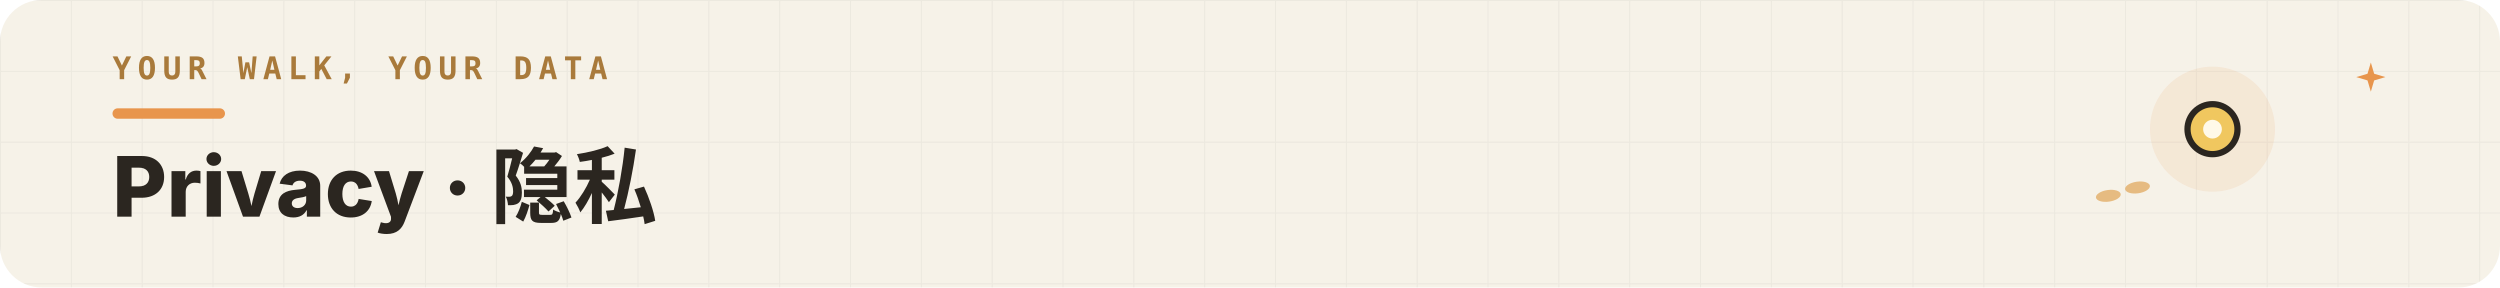
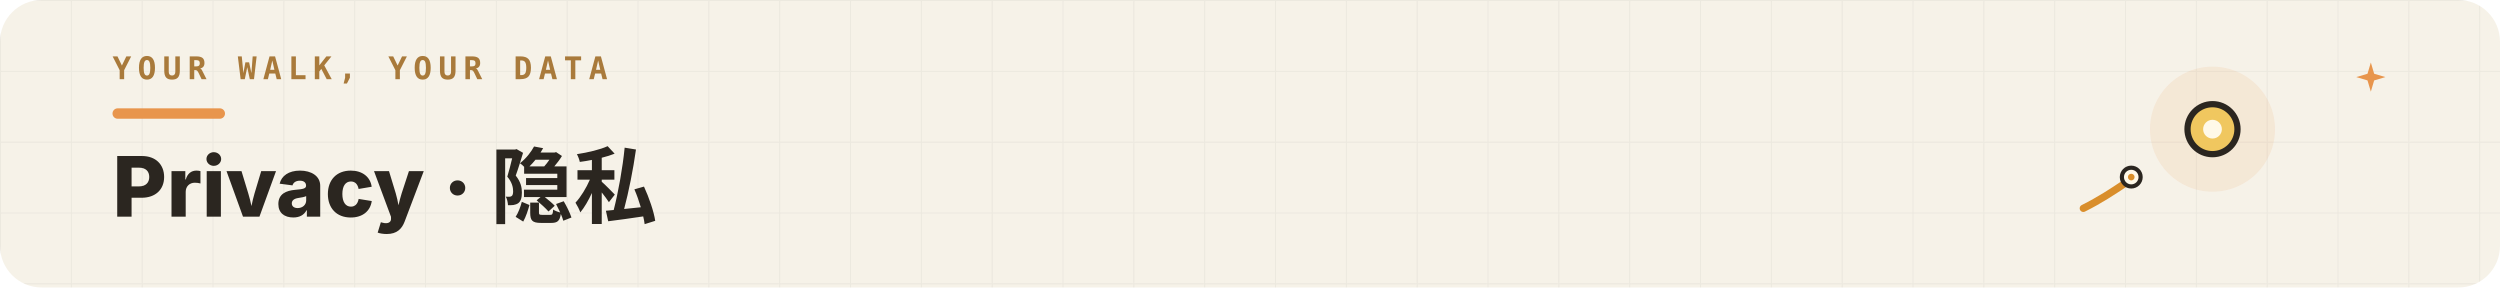
<svg xmlns="http://www.w3.org/2000/svg" width="1200" height="138" viewBox="0 0 1200 138" role="img" aria-label="Privacy · 隐私">
  <defs>
    <pattern id="g" width="34" height="34" patternUnits="userSpaceOnUse">
      <path d="M34 0H0V34" fill="none" stroke="#2B2620" stroke-opacity="0.045" />
    </pattern>
  </defs>
  <rect width="1200" height="138" rx="20" fill="#F6F2E8" />
  <rect width="1200" height="138" rx="20" fill="url(#g)" />
  <text x="54" y="38" font-family="ui-monospace, 'SF Mono', Menlo, monospace" font-size="15" font-weight="700" letter-spacing="3" fill="#A97A3B">YOUR WALK, YOUR DATA</text>
  <rect x="54" y="52" width="54" height="5" rx="2.5" fill="#E8954C" />
  <text x="54" y="104" font-family="-apple-system, BlinkMacSystemFont, 'Segoe UI', 'PingFang SC', sans-serif" font-size="40" font-weight="800" fill="#2B2620">Privacy · 隐私</text>
  <circle cx="1062" cy="62" r="30" fill="#E8954C" opacity="0.12" />
  <circle cx="1062" cy="62" r="12" fill="#F0C75F" stroke="#2B2620" stroke-width="3" />
  <circle cx="1062" cy="62" r="4.5" fill="#FFF9E8" />
-   <ellipse cx="1012" cy="94" rx="6" ry="2.8" fill="#D98E2B" opacity="0.55" transform="rotate(-8 1012 94)" />
-   <ellipse cx="1026" cy="90" rx="6" ry="2.8" fill="#D98E2B" opacity="0.55" transform="rotate(-8 1026 90)" />
+   <path d="M1000 100 C 1008 96 1014 92 1020 88" fill="none" stroke="#D98E2B" stroke-width="3.5" stroke-linecap="round" />
+   <circle cx="1023" cy="85" r="4.5" fill="#FFF9E8" stroke="#2B2620" stroke-width="2" />
+   <circle cx="1023" cy="85" r="1.6" fill="#D98E2B" />
  <path d="M1138 30 L1139.6 35.4 L1145 37 L1139.6 38.6 L1138 44 L1136.4 38.6 L1131 37 L1136.4 35.4 Z" fill="#E8954C" />
</svg>
